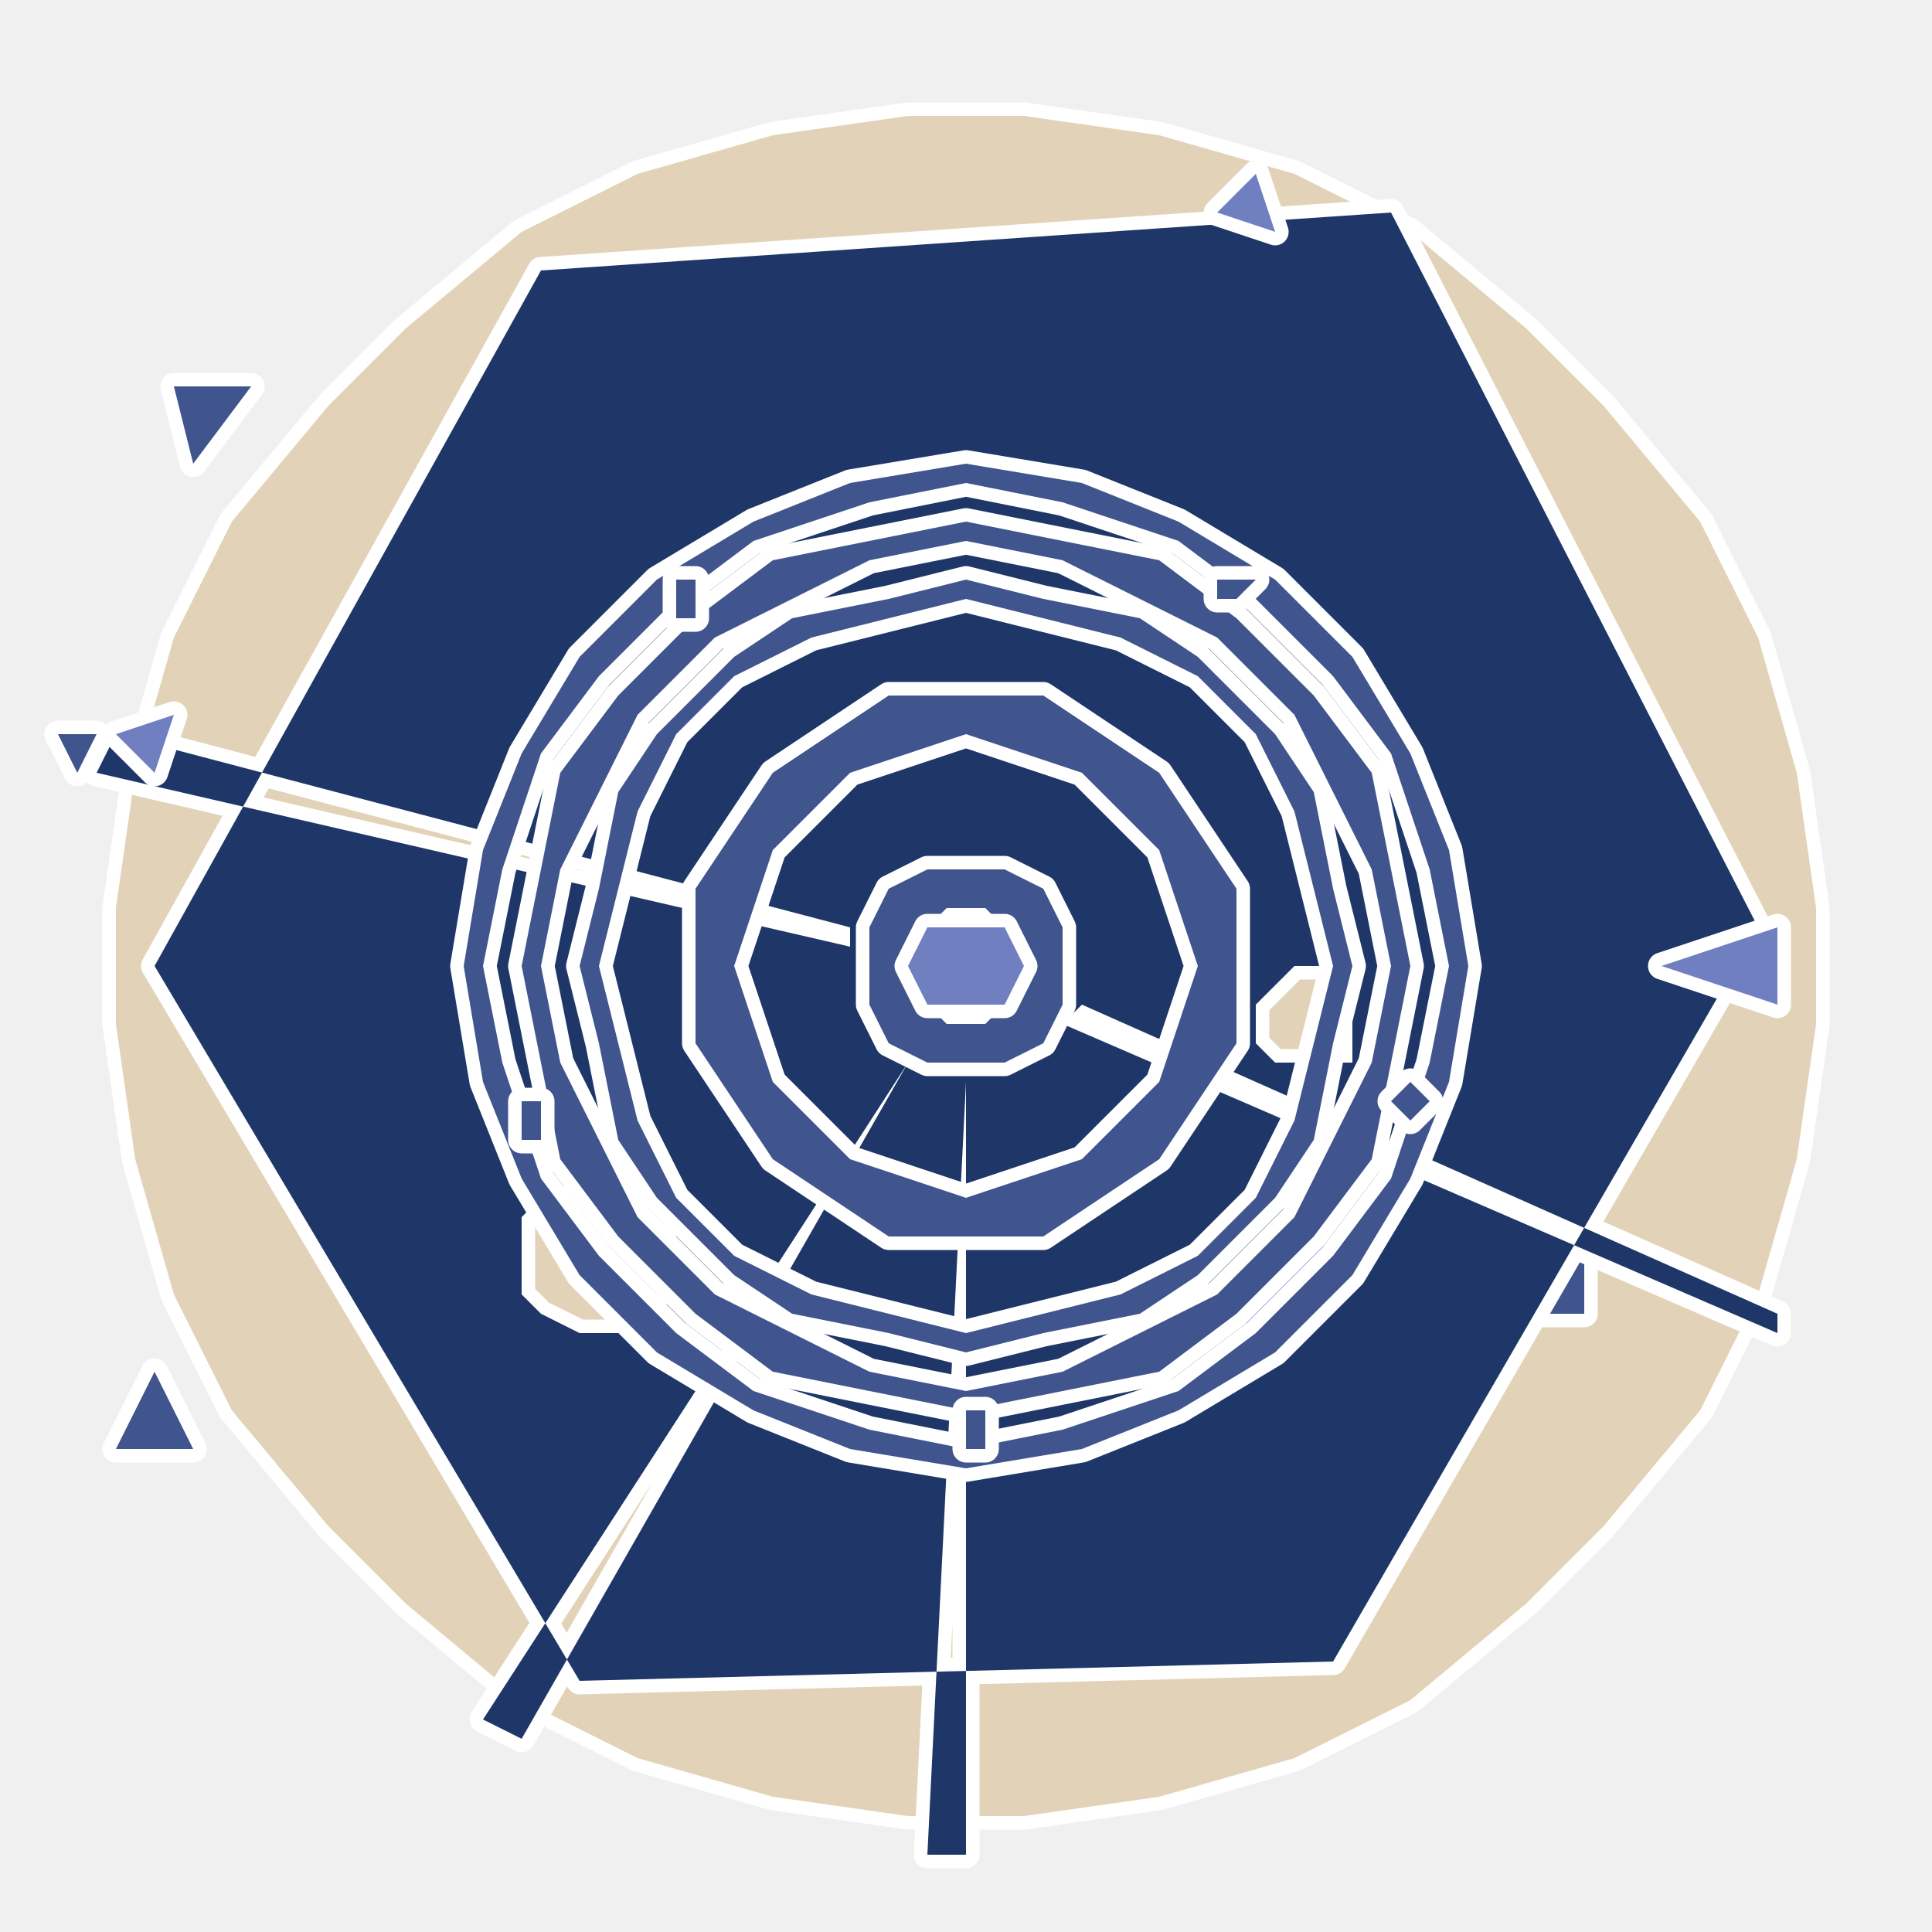
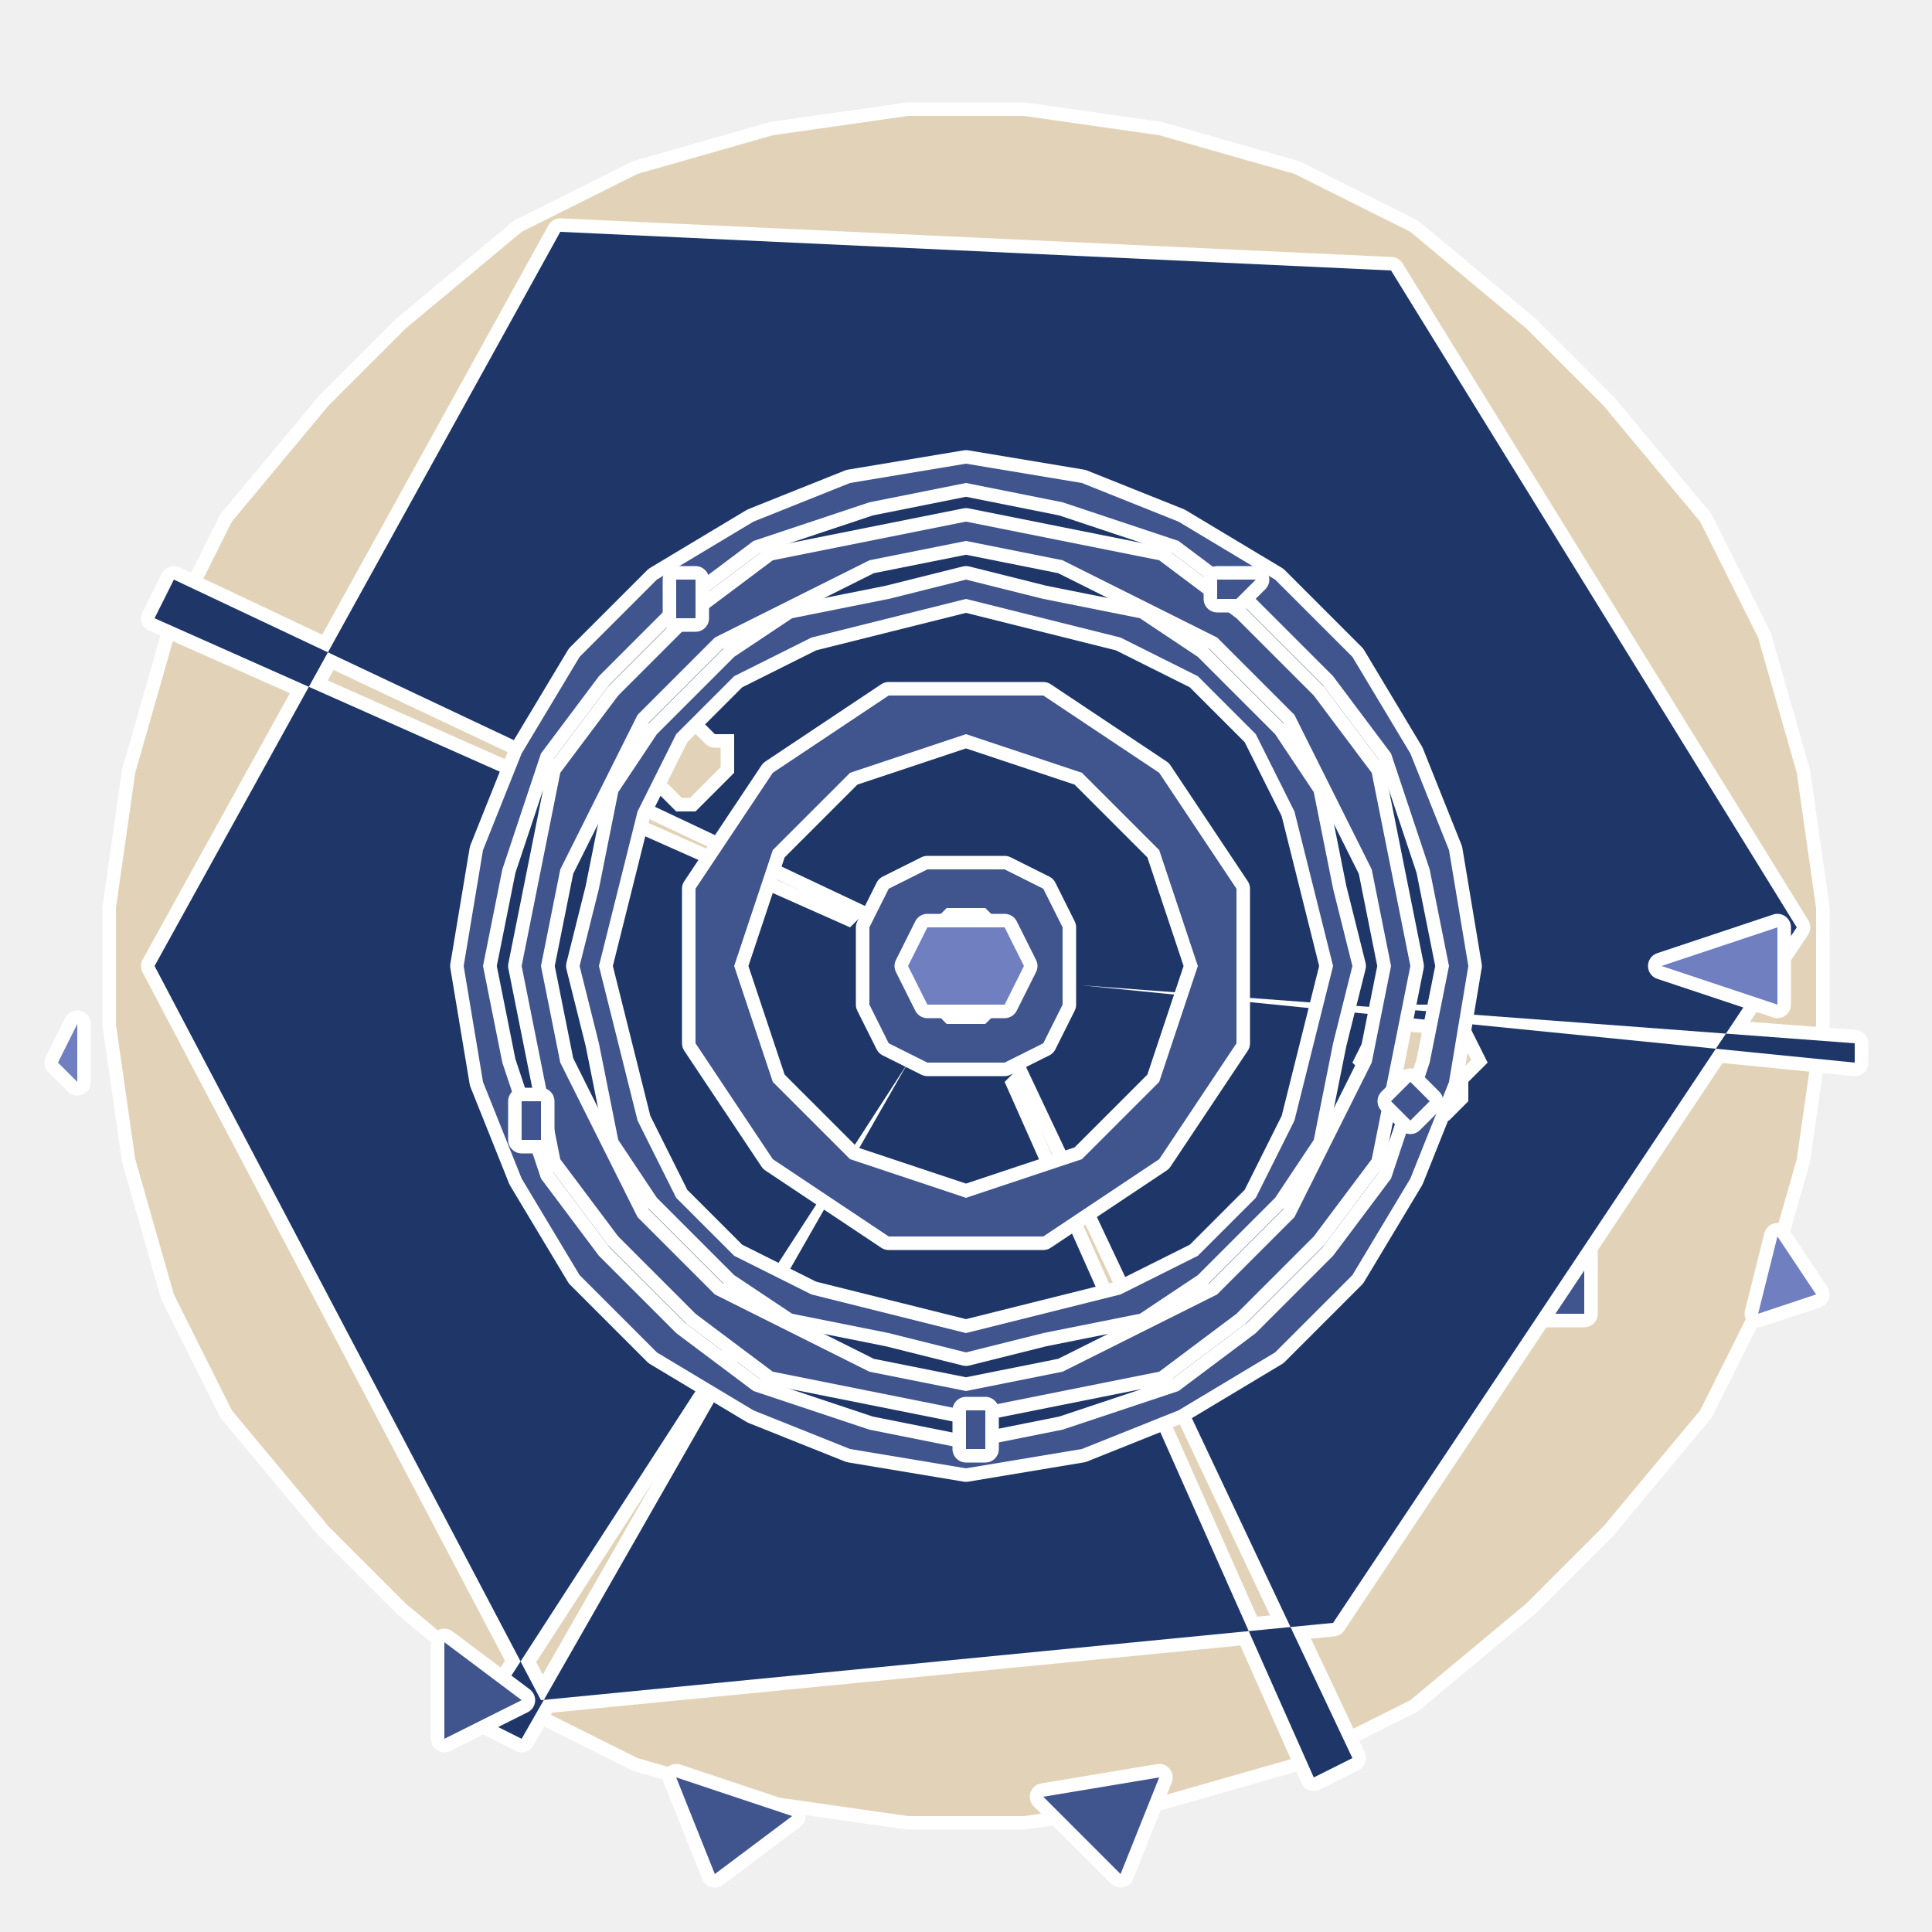
<svg xmlns="http://www.w3.org/2000/svg" viewBox="0 0 100 100" role="img" aria-label="@playform/hook-dsh-normalize-quotes - spike-star">
  <style>
		@media (prefers-reduced-motion: no-preference) {
			.hook-dsh-normalize-quotes-scene * { transform-box: view-box; transform-origin: 50% 50%; }
		.hook-dsh-normalize-quotes-counter { animation: hook-dsh-normalize-quotes-counter 23s linear -2s infinite; }
		@keyframes hook-dsh-normalize-quotes-counter { to { transform: rotate(-360deg); } }
		.hook-dsh-normalize-quotes-breathe { animation: hook-dsh-normalize-quotes-breathe 7s ease-in-out -2s infinite; }
		@keyframes hook-dsh-normalize-quotes-breathe { 50% { transform: scale(1.06); opacity: 0.85; } }
		.hook-dsh-normalize-quotes-fire { animation: hook-dsh-normalize-quotes-fire 2.7s ease-in-out infinite; }
		@keyframes hook-dsh-normalize-quotes-fire { 0%, 100% { opacity: 0.35; } 50% { opacity: 1; } }
		.hook-dsh-normalize-quotes-twinkle { animation: hook-dsh-normalize-quotes-twinkle 7s ease-in-out -2s infinite; }
		@keyframes hook-dsh-normalize-quotes-twinkle { 0%, 100% { transform: scale(0.94); opacity: 0.4; } 50% { transform: scale(1.06); opacity: 1; } }
		}
	</style>
  <defs>
    <path id="hook-dsh-normalize-quotes-0" d="M91,67 L88,73 L83,79 L79,83 L73,88 L67,91 L60,93 L53,94 L47,94 L40,93 L33,91 L27,88 L21,83 L17,79 L12,73 L9,67 L7,60 L6,53 L6,47 L7,40 L9,33 L12,27 L17,21 L21,17 L27,12 L33,9 L40,7 L47,6 L53,6 L60,7 L67,9 L73,12 L79,17 L83,21 L88,27 L91,33 L93,40 L94,47 L94,53 L93,60 Z" />
    <path id="hook-dsh-normalize-quotes-1" d="M69,21 L69,22 L67,23 L65,22 L65,21 L65,19 L67,18 L69,19 Z" />
    <path id="hook-dsh-normalize-quotes-2" d="M18,52 L18,54 L16,55 L14,54 L14,52 L14,51 L16,50 L18,51 Z" />
    <path id="hook-dsh-normalize-quotes-3" d="M82,66 L82,68 L80,68 L78,68 L78,66 L78,64 L80,64 L82,64 Z" />
-     <path id="hook-dsh-normalize-quotes-4" d="M91,48 L69,86 L30,87 L8,50 L28,14 L72,11 Z M56,52 L92,68 L92,69 L55,53 Z M70,53 L70,54 L70,55 L69,55 L68,55 L67,55 L66,55 L65,54 L65,53 L65,52 L66,51 L67,50 L68,50 L69,50 L70,51 L70,52 Z M50,56 L50,96 L48,96 L50,56 Z M47,55 L27,90 L25,89 L47,55 Z M35,65 L35,67 L34,68 L33,69 L31,69 L30,69 L28,68 L27,67 L27,65 L27,63 L28,62 L30,61 L31,61 L33,61 L34,62 L35,63 Z M44,49 L5,40 L6,38 L44,48 Z M54,50 L54,52 L53,53 L52,54 L50,54 L48,54 L47,53 L46,52 L46,50 L46,48 L47,47 L48,46 L50,46 L52,46 L53,47 L54,48 Z" />
+     <path id="hook-dsh-normalize-quotes-4" d="M93,48 L69,84 L28,88 L8,50 L29,12 L72,14 Z M56,51 L96,54 L96,55 L56,51 Z M38,39 L38,40 L37,41 L36,42 L36,42 L35,42 L34,41 L33,40 L33,39 L33,38 L34,38 L35,37 L36,37 L36,37 L37,38 L38,38 Z M53,55 L70,91 L68,92 L52,56 Z M47,55 L27,90 L25,89 L47,55 Z M77,55 L76,56 L76,57 L75,58 L74,58 L72,58 L71,57 L71,56 L70,55 L71,53 L71,52 L72,52 L74,52 L75,52 L76,52 L76,53 Z M44,48 L8,32 L9,30 L45,47 Z M54,50 L54,52 L53,53 L52,54 L50,54 L48,54 L47,53 L46,52 L46,50 L46,48 L47,47 L48,46 L50,46 L52,46 L53,47 L54,48 Z" />
    <path id="hook-dsh-normalize-quotes-5" d="M64,50 L64,54 L62,57 L60,60 L57,62 L54,64 L50,64 L46,64 L43,62 L40,60 L38,57 L36,54 L36,50 L36,46 L38,43 L40,40 L43,38 L46,36 L50,36 L54,36 L57,38 L60,40 L62,43 L64,46 Z M62,50 L61,53 L60,56 L58,58 L56,60 L53,61 L50,62 L47,61 L44,60 L42,58 L40,56 L39,53 L38,50 L39,47 L40,44 L42,42 L44,40 L47,39 L50,38 L53,39 L56,40 L58,42 L60,44 L61,47 Z" />
    <path id="hook-dsh-normalize-quotes-6" d="M55,50 L55,52 L54,54 L52,55 L50,55 L48,55 L46,54 L45,52 L45,50 L45,48 L46,46 L48,45 L50,45 L52,45 L54,46 L55,48 Z M53,50 L53,51 L52,52 L51,53 L50,53 L49,53 L48,52 L47,51 L47,50 L47,49 L48,48 L49,47 L50,47 L51,47 L52,48 L53,49 Z" />
    <path id="hook-dsh-normalize-quotes-7" d="M92,48 L86,50 L92,52 Z" />
    <path id="hook-dsh-normalize-quotes-8" d="M70,50 L69,54 L68,59 L66,62 L62,66 L59,68 L54,69 L50,70 L46,69 L41,68 L38,66 L34,62 L32,59 L31,54 L30,50 L31,46 L32,41 L34,38 L38,34 L41,32 L46,31 L50,30 L54,31 L59,32 L62,34 L66,38 L68,41 L69,46 Z M69,50 L68,54 L67,58 L65,62 L62,65 L58,67 L54,68 L50,69 L46,68 L42,67 L38,65 L35,62 L33,58 L32,54 L31,50 L32,46 L33,42 L35,38 L38,35 L42,33 L46,32 L50,31 L54,32 L58,33 L62,35 L65,38 L67,42 L68,46 Z" />
    <path id="hook-dsh-normalize-quotes-9" d="M73,50 L72,55 L71,60 L68,64 L64,68 L60,71 L55,72 L50,73 L45,72 L40,71 L36,68 L32,64 L29,60 L28,55 L27,50 L28,45 L29,40 L32,36 L36,32 L40,29 L45,28 L50,27 L55,28 L60,29 L64,32 L68,36 L71,40 L72,45 Z M72,50 L71,55 L69,59 L67,63 L63,67 L59,69 L55,71 L50,72 L45,71 L41,69 L37,67 L33,63 L31,59 L29,55 L28,50 L29,45 L31,41 L33,37 L37,33 L41,31 L45,29 L50,28 L55,29 L59,31 L63,33 L67,37 L69,41 L71,45 Z" />
    <path id="hook-dsh-normalize-quotes-10" d="M76,50 L75,56 L73,61 L70,66 L66,70 L61,73 L56,75 L50,76 L44,75 L39,73 L34,70 L30,66 L27,61 L25,56 L24,50 L25,44 L27,39 L30,34 L34,30 L39,27 L44,25 L50,24 L56,25 L61,27 L66,30 L70,34 L73,39 L75,44 Z M75,50 L74,55 L72,61 L69,65 L65,69 L61,72 L55,74 L50,75 L45,74 L39,72 L35,69 L31,65 L28,61 L26,55 L25,50 L26,45 L28,39 L31,35 L35,31 L39,28 L45,26 L50,25 L55,26 L61,28 L65,31 L69,35 L72,39 L74,45 Z" />
    <path id="hook-dsh-normalize-quotes-11" d="M74,57 L73,58 L73,58 L72,57 L73,56 L73,56 Z" />
    <path id="hook-dsh-normalize-quotes-12" d="M51,74 L51,75 L50,75 L50,74 L50,73 L51,73 Z" />
    <path id="hook-dsh-normalize-quotes-13" d="M28,58 L28,59 L27,59 L27,58 L27,57 L28,57 Z" />
    <path id="hook-dsh-normalize-quotes-14" d="M36,31 L36,32 L35,32 L35,31 L35,30 L36,30 Z" />
-     <path id="hook-dsh-normalize-quotes-15" d="M4,40 L3,38 L5,38 Z" />
+     <path id="hook-dsh-normalize-quotes-15" d="M27,88 L23,90 L23,85 Z" />
    <path id="hook-dsh-normalize-quotes-16" d="M65,30 L64,31 L63,31 L63,30 L63,30 L64,30 Z" />
-     <path id="hook-dsh-normalize-quotes-17" d="M8,40 L6,38 L9,37 Z" />
-     <path id="hook-dsh-normalize-quotes-18" d="M10,75 L6,75 L8,71 Z" />
-     <path id="hook-dsh-normalize-quotes-19" d="M63,11 L65,9 L66,12 Z" />
-     <path id="hook-dsh-normalize-quotes-20" d="M10,24 L9,20 L13,20 Z" />
+     <path id="hook-dsh-normalize-quotes-17" d="M92,64 L94,67 L91,68 Z" />
+     <path id="hook-dsh-normalize-quotes-18" d="M60,92 L58,97 L54,93 Z" />
+     <path id="hook-dsh-normalize-quotes-19" d="M4,56 L3,55 L4,53 Z" />
+     <path id="hook-dsh-normalize-quotes-20" d="M41,94 L37,97 L35,92 Z" />
    <path id="hook-dsh-normalize-quotes-21" d="M53,50 L52,52 L51,52 L49,52 L48,52 L47,50 L48,48 L49,48 L51,48 L52,48 Z" />
  </defs>
  <g class="hook-dsh-normalize-quotes-scene">
    <g fill="#E2D3B8" fill-opacity="1" fill-rule="evenodd" stroke="#ffffff" stroke-width="1.4" stroke-linejoin="round" paint-order="stroke fill">
      <use class="hook-dsh-normalize-quotes-breathe" href="#hook-dsh-normalize-quotes-0" />
    </g>
    <g fill="#40548D" fill-opacity="1" fill-rule="evenodd" stroke="#ffffff" stroke-width="1.4" stroke-linejoin="round" paint-order="stroke fill">
      <use class="hook-dsh-normalize-quotes-fire" style="animation-delay:-2.00s" href="#hook-dsh-normalize-quotes-1" />
      <use class="hook-dsh-normalize-quotes-fire" style="animation-delay:-2.18s" href="#hook-dsh-normalize-quotes-2" />
      <use class="hook-dsh-normalize-quotes-fire" style="animation-delay:-2.36s" href="#hook-dsh-normalize-quotes-3" />
    </g>
    <g fill="#1E3768" fill-opacity="1" fill-rule="evenodd" stroke="#ffffff" stroke-width="1.4" stroke-linejoin="round" paint-order="stroke fill">
-       <use href="#hook-dsh-normalize-quotes-4" />
+       <use class="hook-dsh-normalize-quotes-breathe" href="#hook-dsh-normalize-quotes-4" />
    </g>
    <g fill="#40548D" fill-opacity="1" fill-rule="evenodd" stroke="#ffffff" stroke-width="1.4" stroke-linejoin="round" paint-order="stroke fill">
      <use class="hook-dsh-normalize-quotes-breathe" href="#hook-dsh-normalize-quotes-5" />
      <use class="hook-dsh-normalize-quotes-breathe" href="#hook-dsh-normalize-quotes-6" />
    </g>
    <g fill="#6F7FC0" fill-opacity="1" fill-rule="evenodd" stroke="#ffffff" stroke-width="1.4" stroke-linejoin="round" paint-order="stroke fill">
      <use class="hook-dsh-normalize-quotes-fire" style="animation-delay:-2.54s" href="#hook-dsh-normalize-quotes-7" />
    </g>
    <g fill="#40548D" fill-opacity="1" fill-rule="evenodd" stroke="#ffffff" stroke-width="1.4" stroke-linejoin="round" paint-order="stroke fill">
      <use class="hook-dsh-normalize-quotes-breathe" href="#hook-dsh-normalize-quotes-8" />
      <use class="hook-dsh-normalize-quotes-breathe" href="#hook-dsh-normalize-quotes-9" />
      <use class="hook-dsh-normalize-quotes-breathe" href="#hook-dsh-normalize-quotes-10" />
      <use class="hook-dsh-normalize-quotes-counter" href="#hook-dsh-normalize-quotes-11" />
      <use class="hook-dsh-normalize-quotes-counter" href="#hook-dsh-normalize-quotes-12" />
      <use class="hook-dsh-normalize-quotes-counter" href="#hook-dsh-normalize-quotes-13" />
      <use class="hook-dsh-normalize-quotes-counter" href="#hook-dsh-normalize-quotes-14" />
      <use class="hook-dsh-normalize-quotes-twinkle" href="#hook-dsh-normalize-quotes-15" />
      <use class="hook-dsh-normalize-quotes-counter" href="#hook-dsh-normalize-quotes-16" />
    </g>
    <g fill="#6F7FC0" fill-opacity="1" fill-rule="evenodd" stroke="#ffffff" stroke-width="1.4" stroke-linejoin="round" paint-order="stroke fill">
      <use class="hook-dsh-normalize-quotes-twinkle" href="#hook-dsh-normalize-quotes-17" />
    </g>
    <g fill="#40548D" fill-opacity="1" fill-rule="evenodd" stroke="#ffffff" stroke-width="1.4" stroke-linejoin="round" paint-order="stroke fill">
      <use class="hook-dsh-normalize-quotes-twinkle" href="#hook-dsh-normalize-quotes-18" />
    </g>
    <g fill="#6F7FC0" fill-opacity="1" fill-rule="evenodd" stroke="#ffffff" stroke-width="1.4" stroke-linejoin="round" paint-order="stroke fill">
      <use class="hook-dsh-normalize-quotes-twinkle" href="#hook-dsh-normalize-quotes-19" />
    </g>
    <g fill="#40548D" fill-opacity="1" fill-rule="evenodd" stroke="#ffffff" stroke-width="1.4" stroke-linejoin="round" paint-order="stroke fill">
      <use class="hook-dsh-normalize-quotes-twinkle" href="#hook-dsh-normalize-quotes-20" />
    </g>
    <g fill="#6F7FC0" fill-opacity="1" fill-rule="evenodd" stroke="#ffffff" stroke-width="1.4" stroke-linejoin="round" paint-order="stroke fill">
      <use class="hook-dsh-normalize-quotes-breathe" href="#hook-dsh-normalize-quotes-21" />
    </g>
  </g>
</svg>
